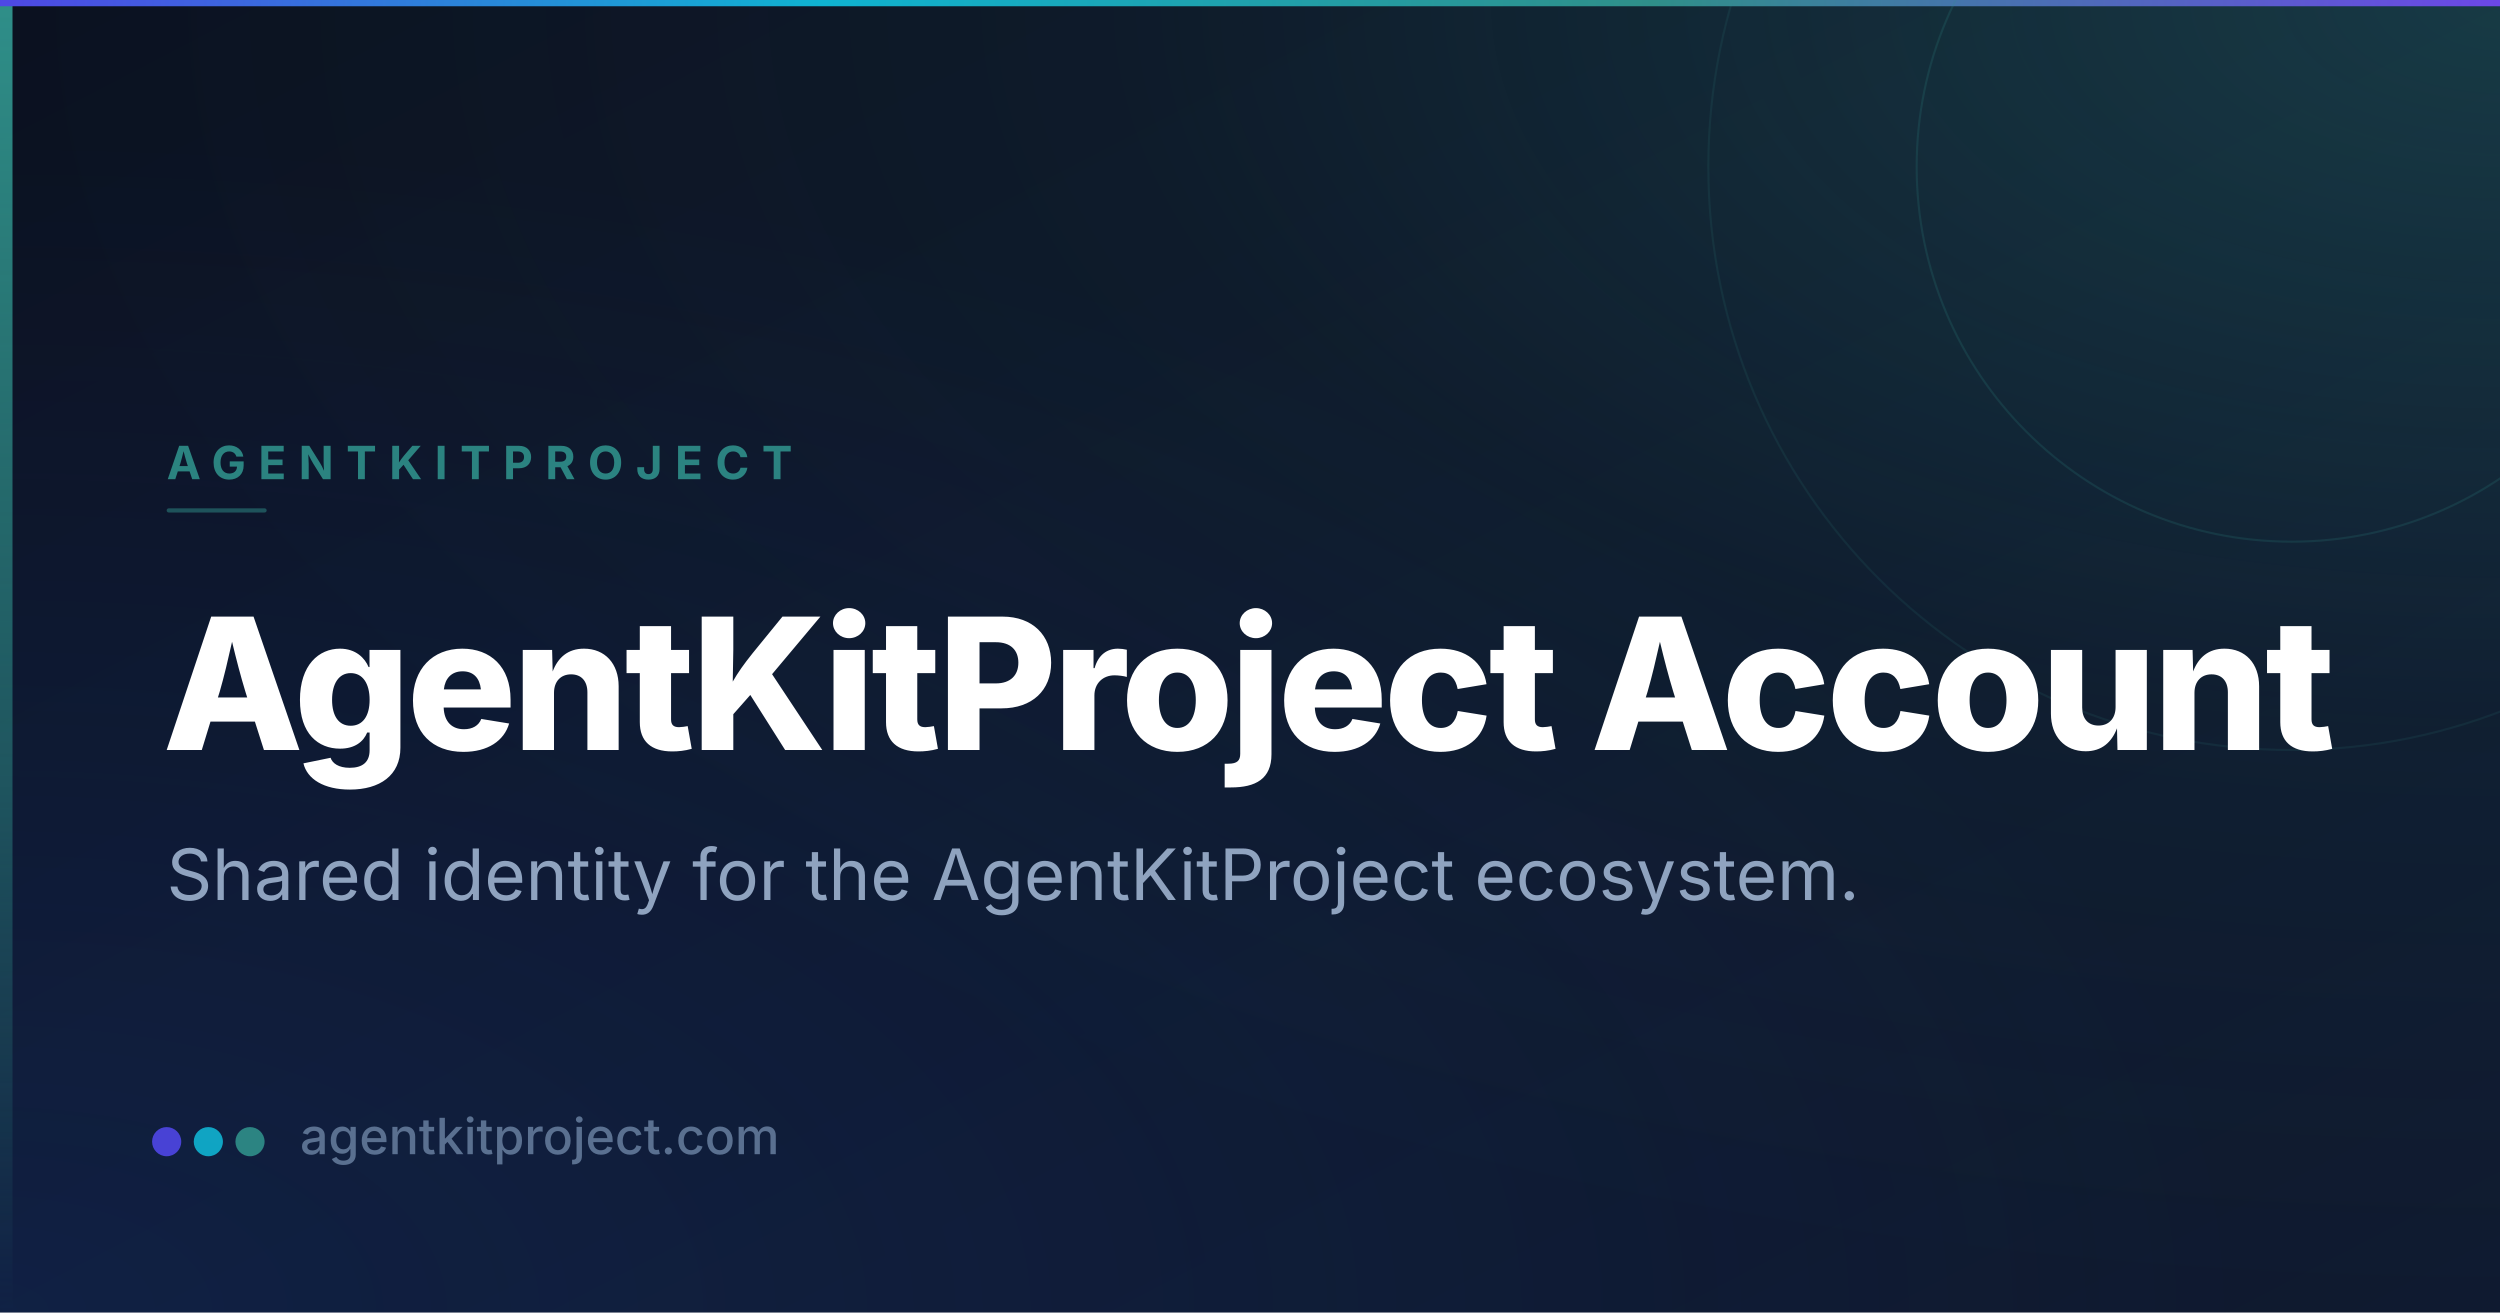
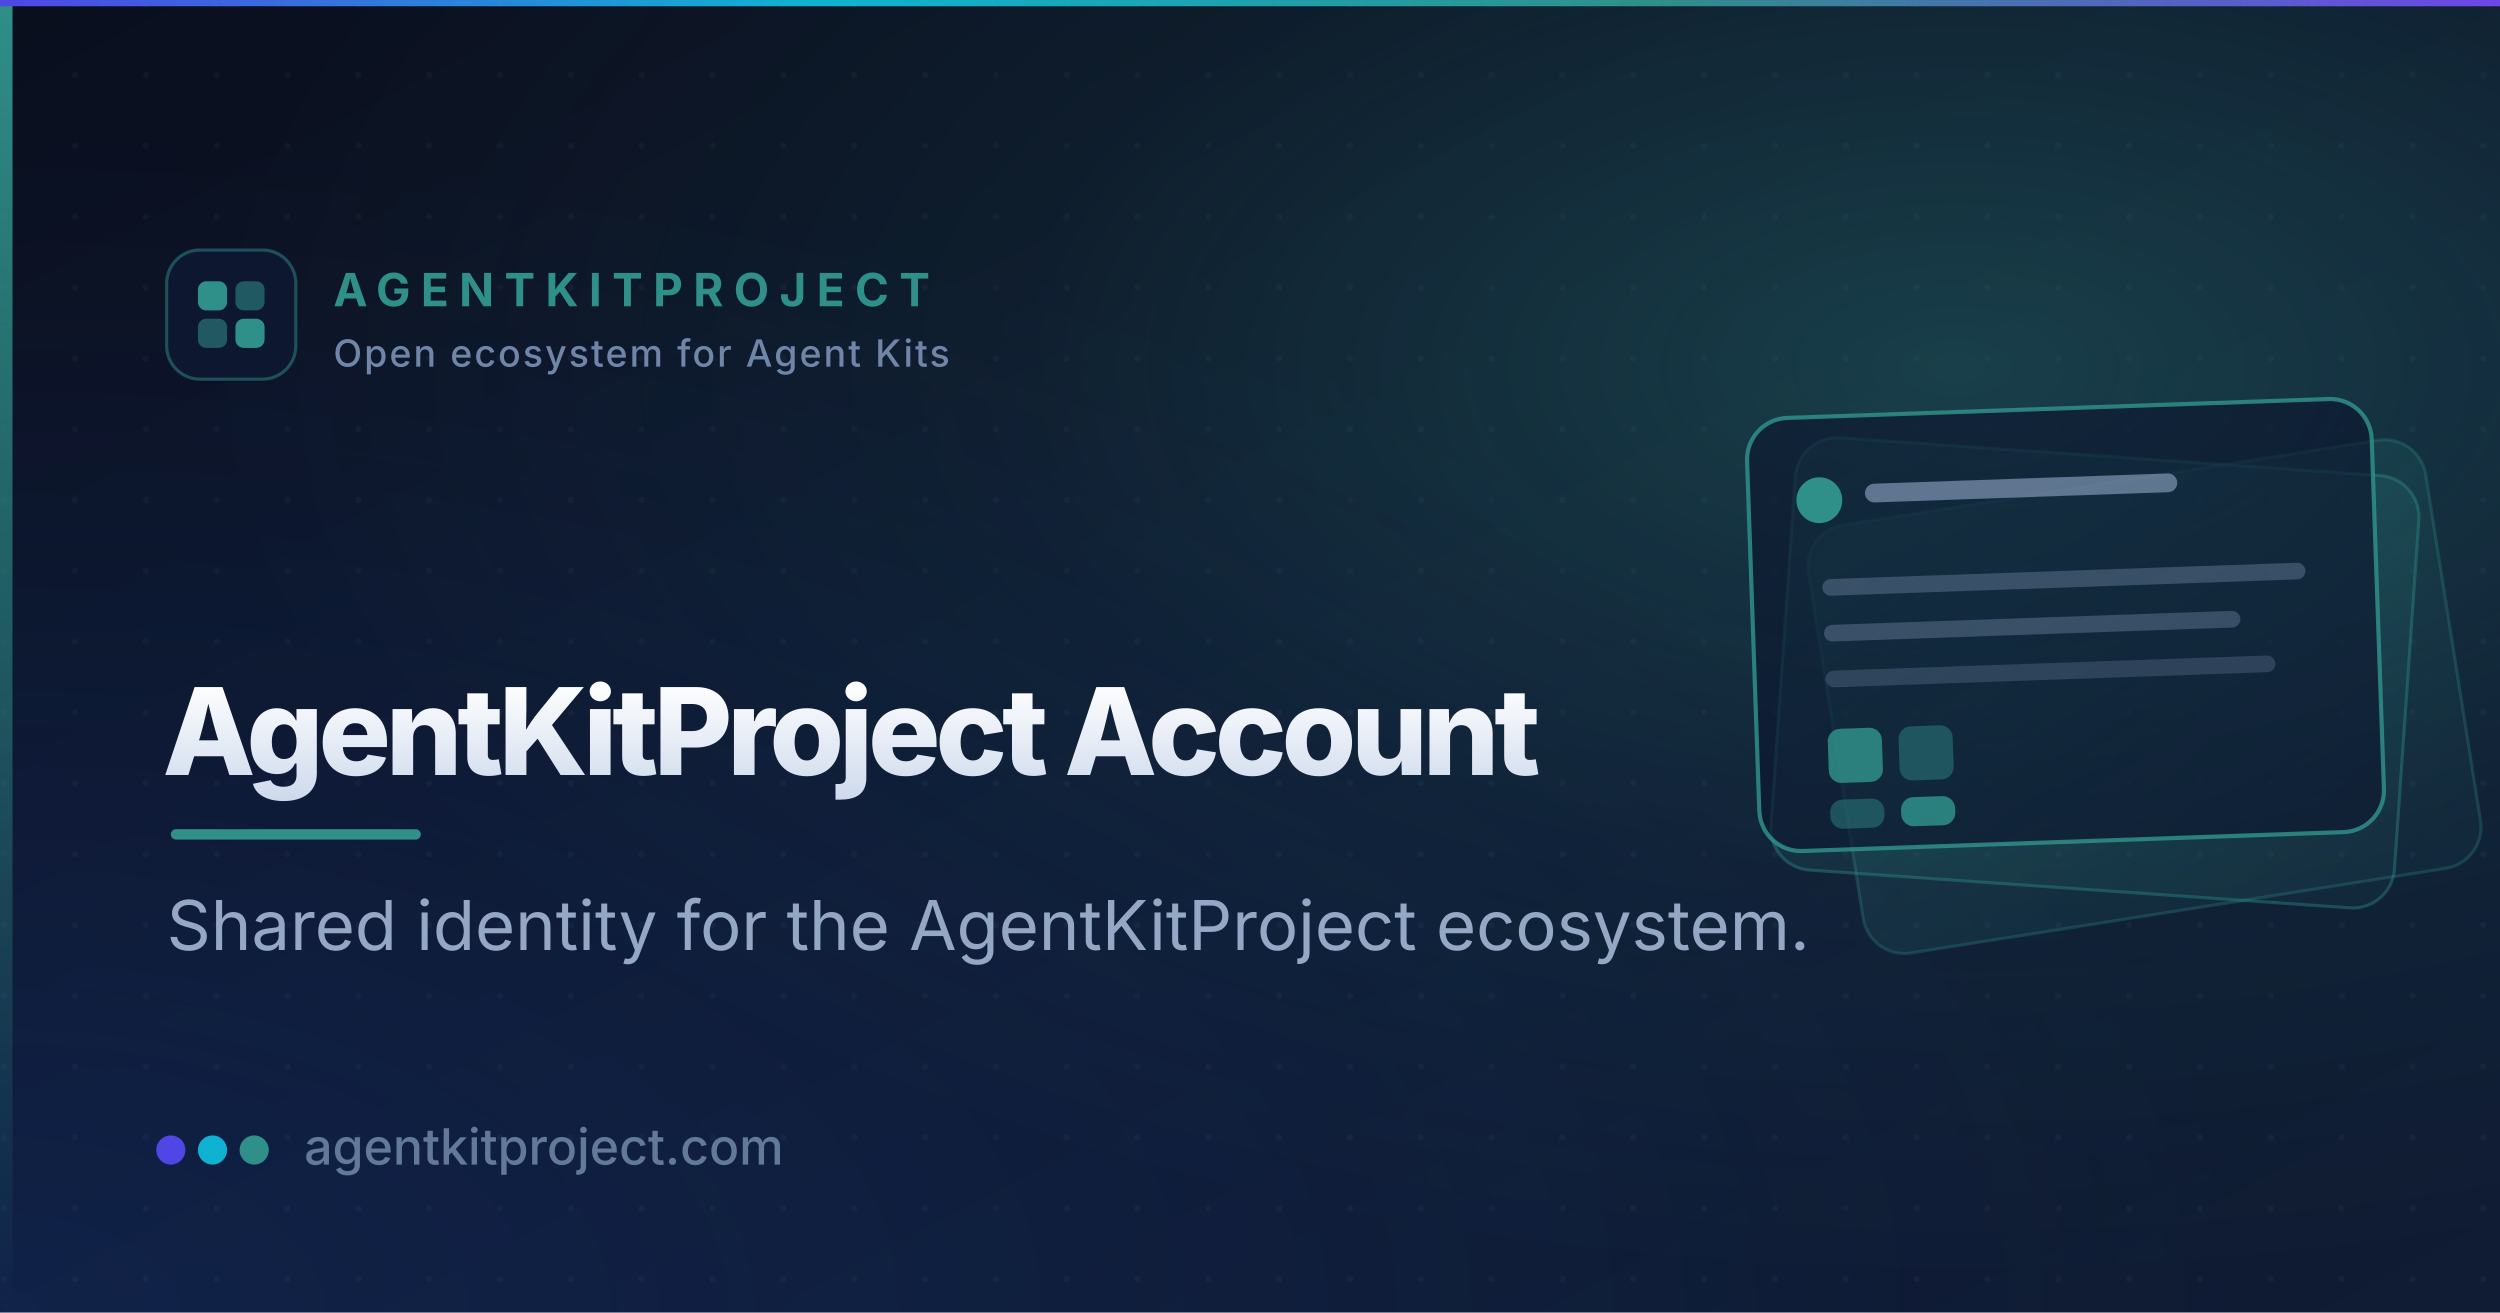
<svg xmlns="http://www.w3.org/2000/svg" width="1200" height="630" viewBox="0 0 1200 630">
  <defs>
    <linearGradient id="bg" x1="0" y1="0" x2="1" y2="1">
-       <stop offset="0%" stop-color="#0b1120" />
-       <stop offset="100%" stop-color="#0f1a30" />
+       <stop offset="0%" stop-color="#0a0f1e" />
+       <stop offset="100%" stop-color="#0f1c34" />
    </linearGradient>
-     <radialGradient id="bloom" cx="1" cy="0" r="1" gradientUnits="objectBoundingBox">
-       <stop offset="0%" stop-color="#2f8f89" stop-opacity="0.30" />
-       <stop offset="55%" stop-color="#2f8f89" stop-opacity="0.06" />
+     <radialGradient id="bloom" cx="0.78" cy="0.28" r="0.7">
+       <stop offset="0%" stop-color="#2f8f89" stop-opacity="0.34" />
+       <stop offset="55%" stop-color="#2f8f89" stop-opacity="0.08" />
      <stop offset="100%" stop-color="#2f8f89" stop-opacity="0" />
    </radialGradient>
-     <radialGradient id="bloom2" cx="0" cy="1" r="0.9" gradientUnits="objectBoundingBox">
-       <stop offset="0%" stop-color="#2563eb" stop-opacity="0.14" />
+     <radialGradient id="bloom2" cx="0" cy="1" r="0.9">
+       <stop offset="0%" stop-color="#2563eb" stop-opacity="0.16" />
      <stop offset="100%" stop-color="#2563eb" stop-opacity="0" />
    </radialGradient>
    <linearGradient id="sidebar" x1="0" y1="0" x2="0" y2="1">
      <stop offset="0%" stop-color="#2f8f89" />
-       <stop offset="60%" stop-color="#2f8f89" stop-opacity="0.5" />
+       <stop offset="55%" stop-color="#2f8f89" stop-opacity="0.5" />
      <stop offset="100%" stop-color="#2f8f89" stop-opacity="0" />
    </linearGradient>
    <linearGradient id="rainbar" x1="0" y1="0" x2="1" y2="0">
      <stop offset="0%" stop-color="#4f46e5" />
      <stop offset="33%" stop-color="#0fb3d1" />
      <stop offset="66%" stop-color="#2f8f89" />
      <stop offset="100%" stop-color="#6d46e9" />
    </linearGradient>
+     <linearGradient id="card1" x1="0" y1="0" x2="1" y2="1">
+       <stop offset="0%" stop-color="#2f8f89" stop-opacity="0.22" />
+       <stop offset="100%" stop-color="#2f8f89" stop-opacity="0.05" />
+     </linearGradient>
+     <linearGradient id="title" x1="0" y1="0" x2="0" y2="1">
+       <stop offset="0%" stop-color="#ffffff" />
+       <stop offset="100%" stop-color="#cdd9ec" />
+     </linearGradient>
+     <pattern id="dots" width="34" height="34" patternUnits="userSpaceOnUse">
+       <circle cx="2" cy="2" r="1.5" fill="#9fb4d6" opacity="0.05" />
+     </pattern>
  </defs>
  <rect width="1200" height="630" fill="url(#bg)" />
+   <rect width="1200" height="630" fill="url(#dots)" />
  <rect width="1200" height="630" fill="url(#bloom)" />
  <rect width="1200" height="630" fill="url(#bloom2)" />
  <rect x="0" y="0" width="6" height="630" fill="url(#sidebar)" />
  <rect x="0" y="0" width="1200" height="3" fill="url(#rainbar)" />
-   <circle cx="1100" cy="80" r="280" fill="none" stroke="#2f8f89" stroke-width="1" opacity="0.12" />
-   <circle cx="1100" cy="80" r="180" fill="none" stroke="#2f8f89" stroke-width="1" opacity="0.18" />
-   <text x="80" y="230" font-family="'Inter', 'Helvetica Neue', Arial, sans-serif" font-size="22" font-weight="700" letter-spacing="6" fill="#2f8f89" opacity="0.9">AGENTKITPROJECT</text>
-   <rect x="80" y="244" width="48" height="2" fill="#2f8f89" opacity="0.5" rx="1" />
-   <text x="78" y="360" font-family="'Inter', 'Helvetica Neue', Arial, sans-serif" font-size="88" font-weight="800" letter-spacing="-2" fill="#ffffff">AgentKitProject Account</text>
-   <text x="80" y="432" font-family="'Inter', 'Helvetica Neue', Arial, sans-serif" font-size="34" font-weight="400" letter-spacing="0" fill="#8fa3bf">Shared identity for the AgentKitProject ecosystem.</text>
-   <circle cx="80" cy="548" r="7" fill="#4f46e5" opacity="0.9" />
-   <circle cx="100" cy="548" r="7" fill="#0fb3d1" opacity="0.9" />
-   <circle cx="120" cy="548" r="7" fill="#2f8f89" opacity="0.9" />
-   <text x="144" y="554" font-family="'Inter', 'Helvetica Neue', Arial, sans-serif" font-size="24" font-weight="500" fill="#5a7090">agentkitproject.com</text>
+   <g transform="translate(842 196)">
+     <g transform="rotate(-9 150 120)">
+       <rect x="34" y="40" width="300" height="208" rx="20" fill="url(#card1)" stroke="#2f8f89" stroke-opacity="0.28" stroke-width="1.5" />
+     </g>
+     <g transform="rotate(4 150 120)">
+       <rect x="14" y="22" width="300" height="208" rx="20" fill="url(#card1)" stroke="#2f8f89" stroke-opacity="0.4" stroke-width="1.5" />
+     </g>
+     <g transform="rotate(-2 150 120)">
+       <rect x="0" y="0" width="300" height="208" rx="20" fill="#0d1730" fill-opacity="0.66" stroke="#2f8f89" stroke-opacity="0.85" stroke-width="2" />
+       <circle cx="34" cy="40" r="11" fill="#2f8f89" />
+       <rect x="56" y="33" width="150" height="9" rx="4.5" fill="#9fb4d6" opacity="0.55" />
+       <rect x="34" y="78" width="232" height="8" rx="4" fill="#9fb4d6" opacity="0.28" />
+       <rect x="34" y="100" width="200" height="8" rx="4" fill="#9fb4d6" opacity="0.28" />
+       <rect x="34" y="122" width="216" height="8" rx="4" fill="#9fb4d6" opacity="0.2" />
+       <rect x="34" y="150" width="26" height="26" rx="6" fill="#2f8f89" opacity="0.85" />
+       <rect x="68" y="150" width="26" height="26" rx="6" fill="#2f8f89" opacity="0.45" />
+       <rect x="34" y="184" width="26" height="14" rx="6" fill="#2f8f89" opacity="0.45" />
+       <rect x="68" y="184" width="26" height="14" rx="6" fill="#2f8f89" opacity="0.85" />
+     </g>
+   </g>
+   <g transform="translate(80 120)">
+     <rect x="0" y="0" width="62" height="62" rx="16" fill="#0d1730" stroke="#2f8f89" stroke-opacity="0.5" stroke-width="1.5" />
+     <rect x="15" y="15" width="14" height="14" rx="4" fill="#2f8f89" />
+     <rect x="33" y="15" width="14" height="14" rx="4" fill="#2f8f89" opacity="0.55" />
+     <rect x="15" y="33" width="14" height="14" rx="4" fill="#2f8f89" opacity="0.55" />
+     <rect x="33" y="33" width="14" height="14" rx="4" fill="#2f8f89" />
+   </g>
+   <text x="160" y="147" font-family="'Inter','Helvetica Neue',Arial,sans-serif" font-size="22" font-weight="700" letter-spacing="5" fill="#2f8f89">AGENTKITPROJECT</text>
+   <text x="160" y="176" font-family="'Inter','Helvetica Neue',Arial,sans-serif" font-size="18" font-weight="500" letter-spacing="1" fill="#6f86a8">Open ecosystem for Agent Kits</text>
+   <text x="78" y="372" font-family="'Inter','Helvetica Neue',Arial,sans-serif" font-size="58" font-weight="800" letter-spacing="-2.5" fill="url(#title)">AgentKitProject Account</text>
+   <rect x="82" y="398" width="120" height="5" rx="2.5" fill="#2f8f89" />
+   <text x="80" y="456" font-family="'Inter','Helvetica Neue',Arial,sans-serif" font-size="33" font-weight="400" fill="#94a7c4">Shared identity for the AgentKitProject ecosystem.</text>
+   <circle cx="82" cy="552" r="7" fill="#4f46e5" />
+   <circle cx="102" cy="552" r="7" fill="#0fb3d1" />
+   <circle cx="122" cy="552" r="7" fill="#2f8f89" />
+   <text x="146" y="559" font-family="'Inter','Helvetica Neue',Arial,sans-serif" font-size="24" font-weight="500" fill="#62799a">agentkitproject.com</text>
</svg>
